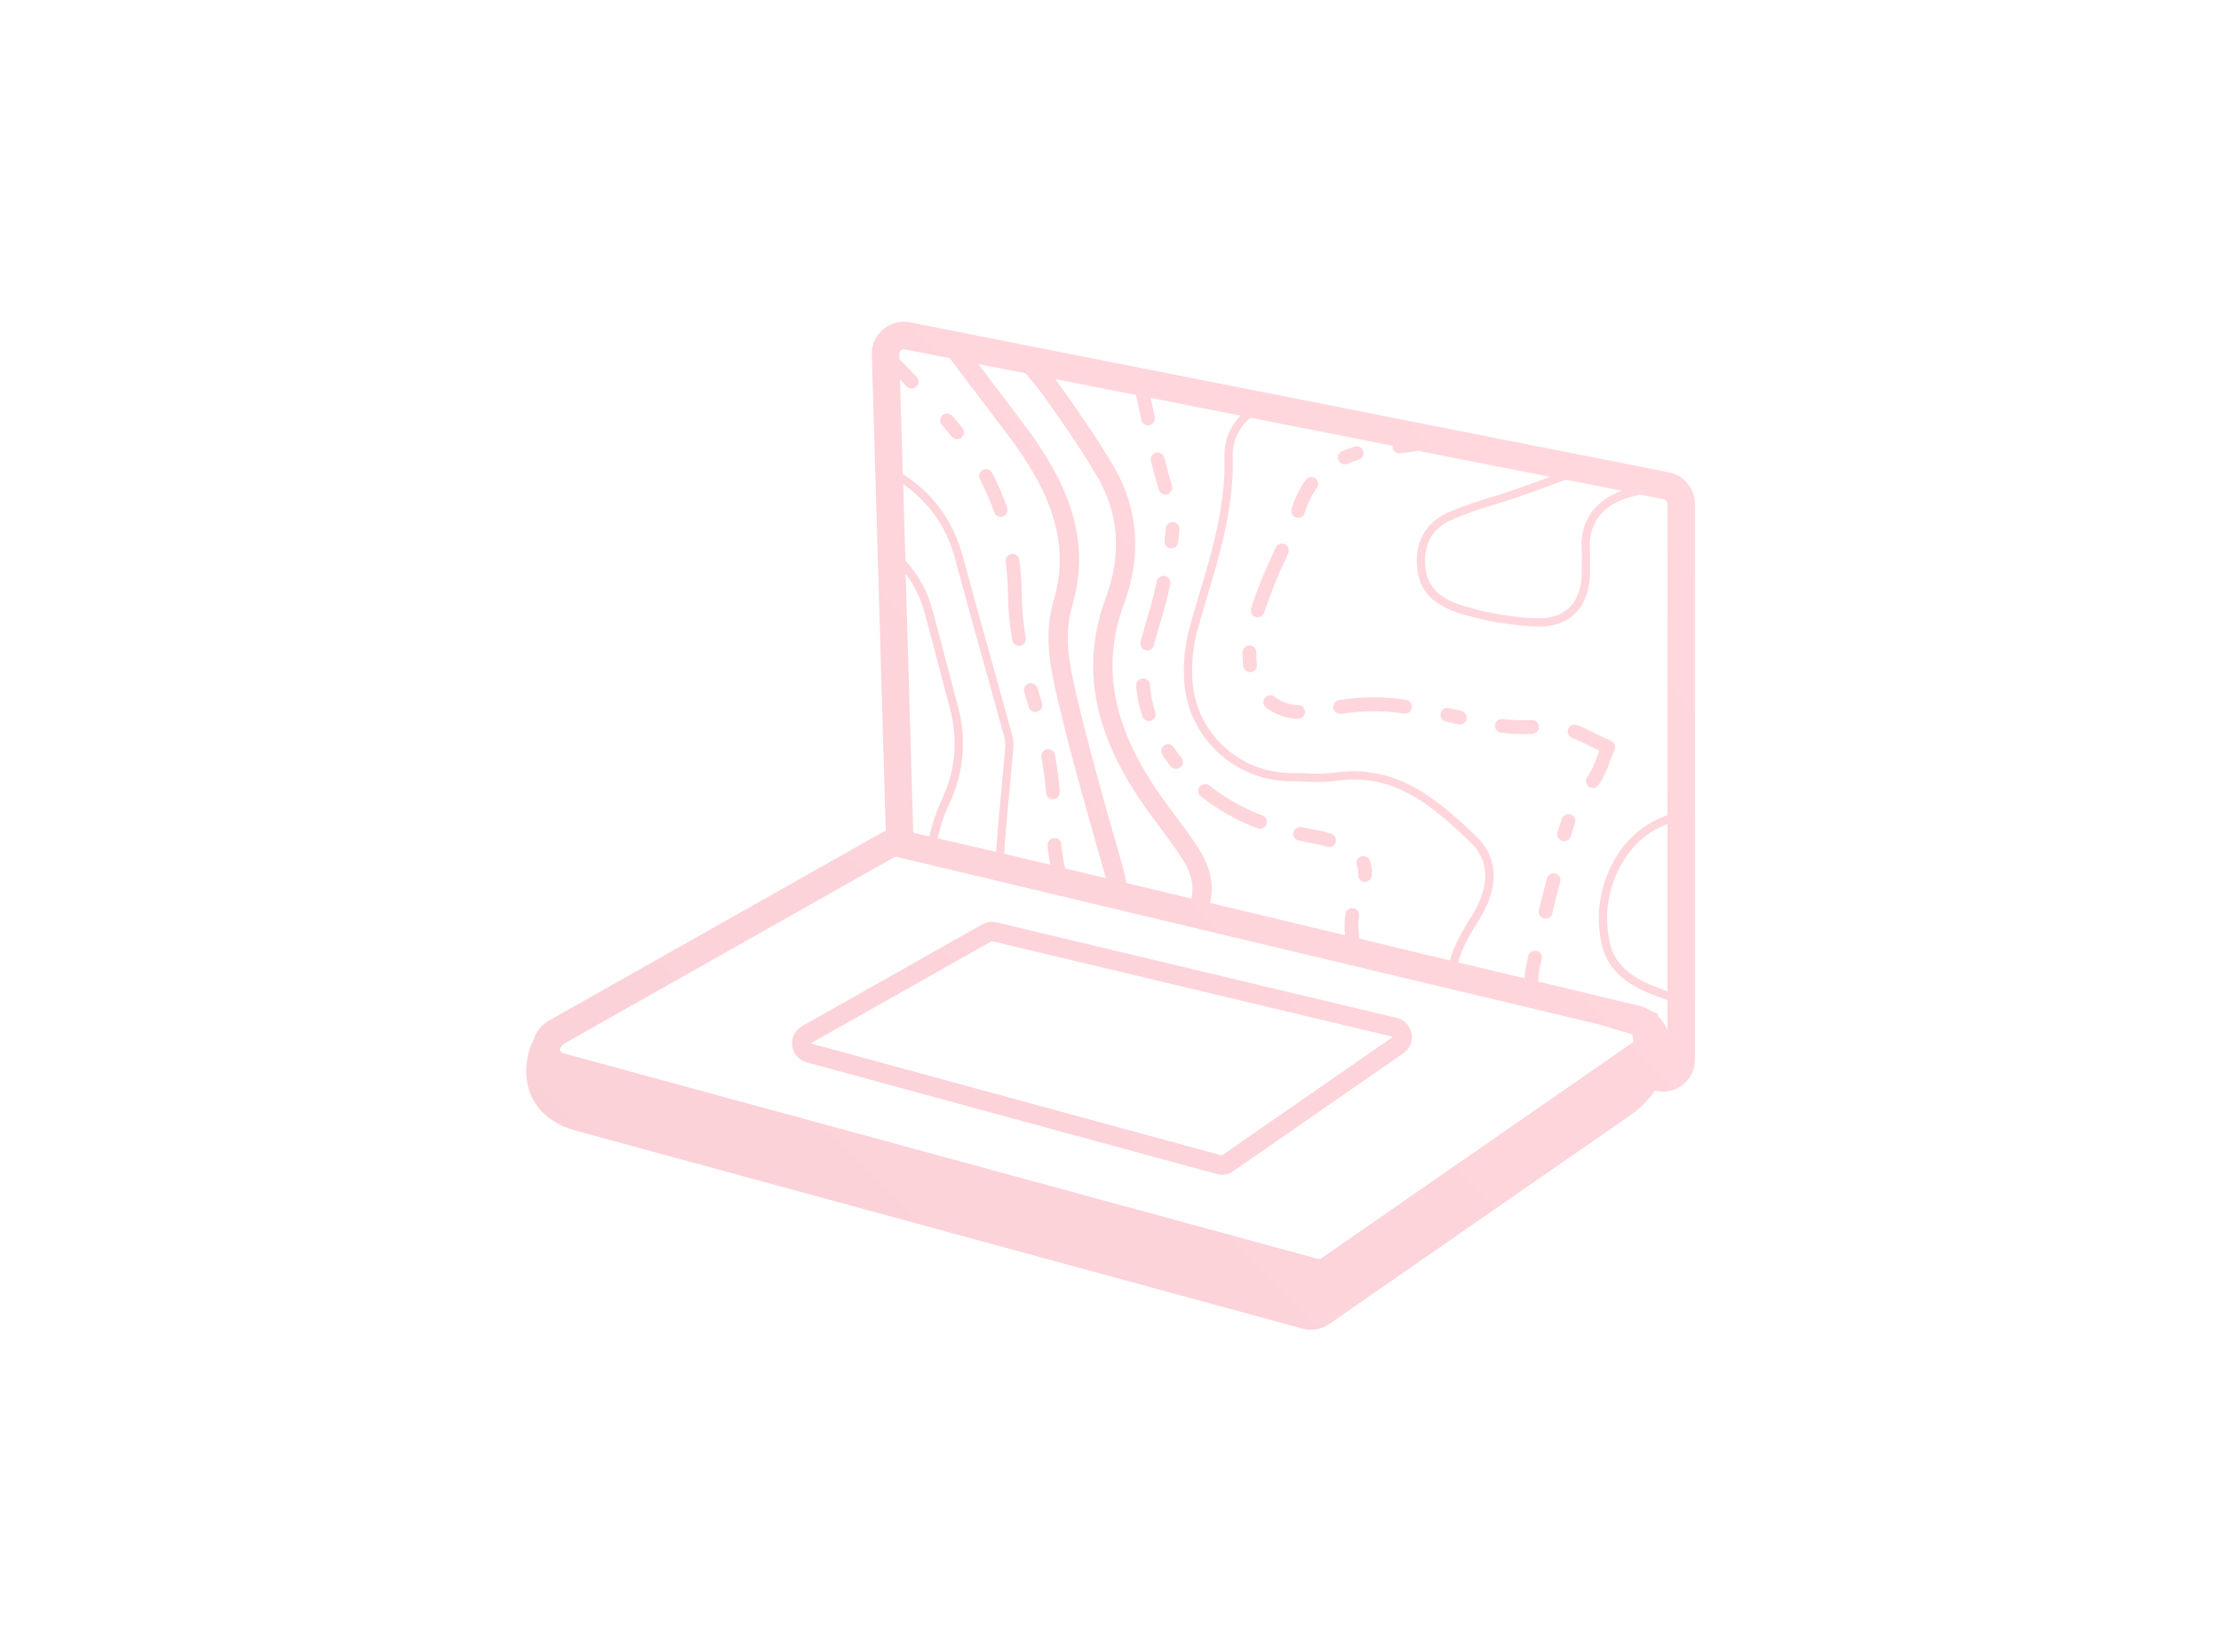
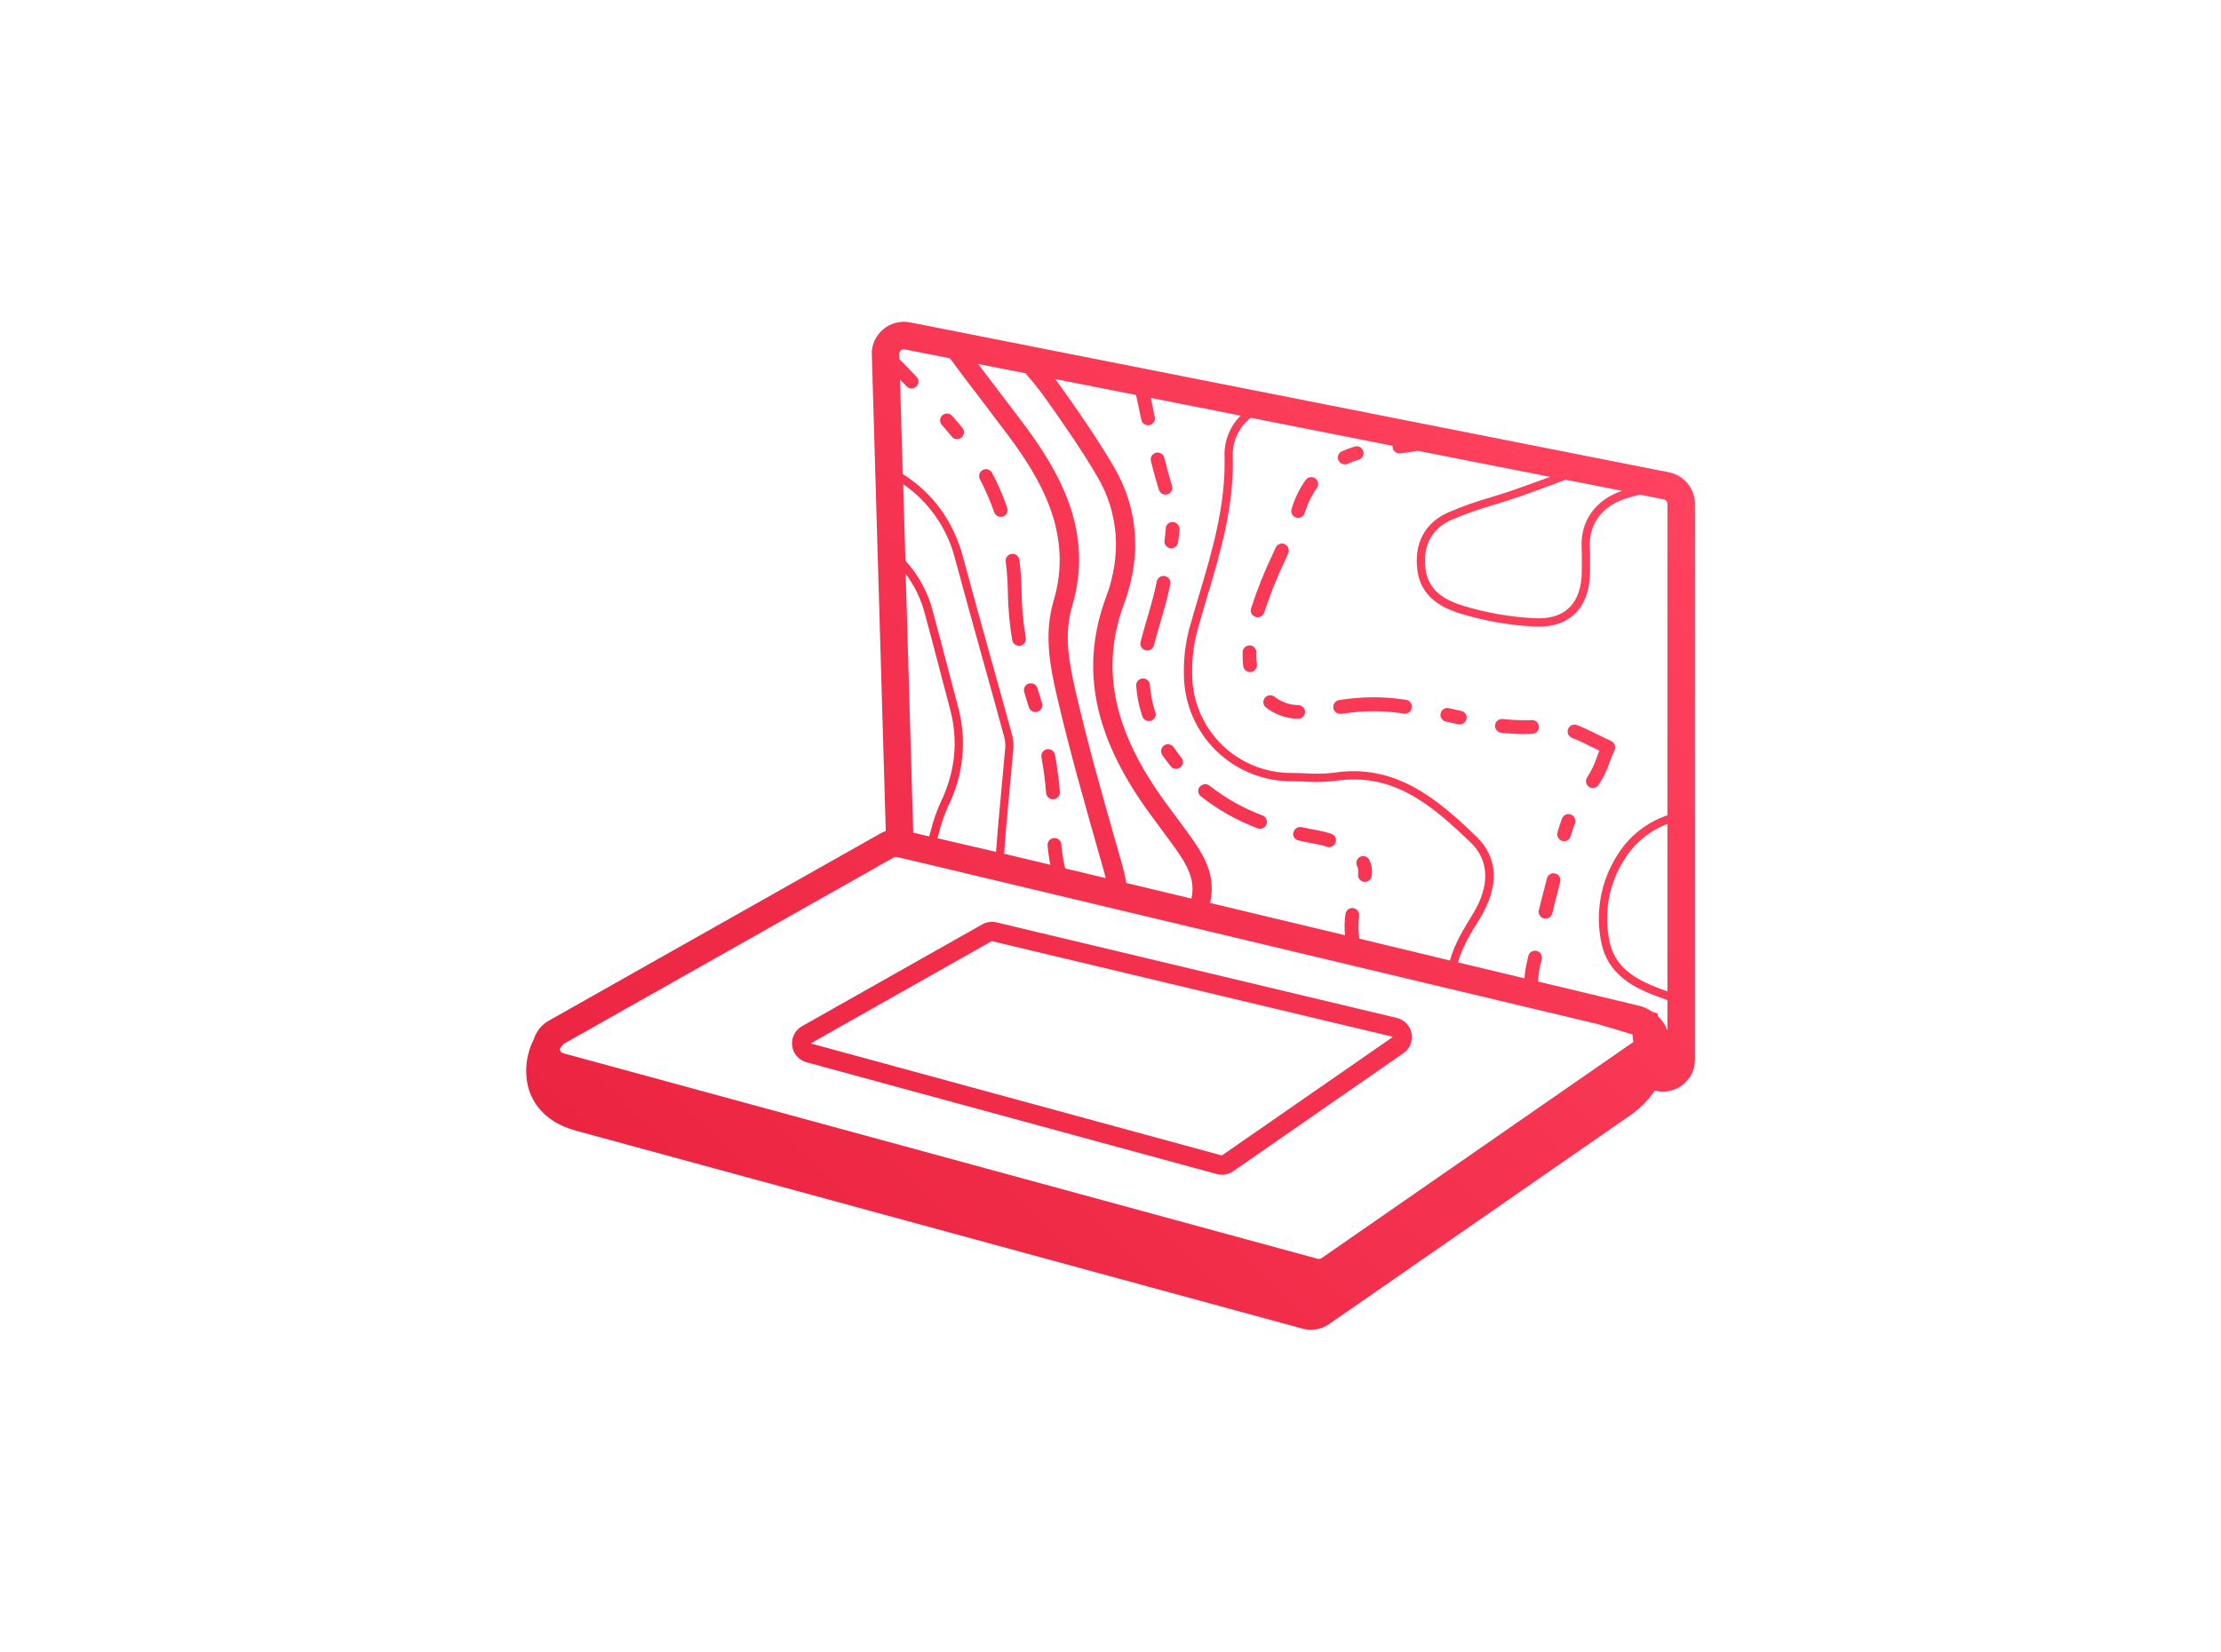
<svg xmlns="http://www.w3.org/2000/svg" id="Layer_1" data-name="Layer 1" viewBox="0 0 806.67 600">
  <defs>
-     <style>.cls-1{opacity:0.21;fill:url(#linear-gradient);}</style>
+     <style>.cls-1{fill:url(#linear-gradient);}</style>
    <linearGradient id="linear-gradient" x1="580.11" y1="142.72" x2="257.88" y2="464.95" gradientUnits="userSpaceOnUse">
      <stop offset="0" stop-color="#ff425f" />
      <stop offset="1" stop-color="#eb2441" />
    </linearGradient>
  </defs>
  <path class="cls-1" d="M615.51,386.36a11.84,11.84,0,0,0,.1-1.5V183.05a11.72,11.72,0,0,0-9.43-11.47L330.56,117.12a11.64,11.64,0,0,0-9.82,2.55,11.77,11.77,0,0,0-1.58,1.65l-.22.26c-.15.2-.27.4-.41.61s-.22.31-.32.47-.19.37-.29.55-.22.39-.31.6-.13.35-.2.52-.19.45-.26.69-.09.33-.13.5-.14.5-.19.76,0,.33-.07.5-.09.53-.11.8,0,.34,0,.52,0,.5,0,.76l5.06,173.07a11.74,11.74,0,0,0-2,.89l-120.41,68a11.65,11.65,0,0,0-5.42,6.72,25.19,25.19,0,0,0-2.24,16.63c1.06,4.7,4.74,13.11,17.49,16.59l264,71.94a11.43,11.43,0,0,0,9.54-1.64l109.62-76a35.42,35.42,0,0,0,8.78-8.85l.21.05a11.51,11.51,0,0,0,1.34.24,11.6,11.6,0,0,0,8.61-2.44c.17-.14.32-.29.49-.43l.11-.1c.21-.19.42-.39.62-.6l.08-.08a11.64,11.64,0,0,0,.93-1.14l.26-.36c.12-.18.23-.36.34-.54l.25-.45c.1-.18.2-.37.28-.55s.11-.27.17-.41a11.58,11.58,0,0,0,.47-1.35l0-.14v0a11.66,11.66,0,0,0,.28-1.38Zm-9.9-26.18c-2.16-.78-4.33-1.59-6.41-2.5-8.37-3.65-13-8.47-14.51-15.16A39.76,39.76,0,0,1,590.12,312a31.37,31.37,0,0,1,15.49-12.65ZM574.46,199.27c.11,1.8.08,3.67.05,5.48,0,.85,0,1.7,0,2.55,0,6.08-1.59,10.66-4.72,13.61-2.95,2.77-7.19,4-12.65,3.68a108.12,108.12,0,0,1-25.78-4.54c-5.7-1.79-12.39-4.88-13.55-13-1.22-8.55,2-14.82,9.21-18.13a125.43,125.43,0,0,1,15.34-5.45c2.91-.89,5.92-1.82,8.84-2.85,5.83-2,11.7-4.2,17.44-6.33l5.18,1,15.28,3C579.28,181.73,573.85,189.41,574.46,199.27Zm-139,17.05c-1.2,4-2.44,8.19-3.58,12.31A60.21,60.21,0,0,0,430,245.28a38.91,38.91,0,0,0,39.35,38.53c1.58,0,3.22.07,4.81.13a56.85,56.85,0,0,0,10.77-.25c20.79-3.14,34.61,8.3,49.25,22.42,6.78,6.53,7,15.76.73,26l-.11.18c-3.34,5.43-6.54,10.62-8.18,16.64L493.71,341a27.22,27.22,0,0,1-.08-8.25,2.5,2.5,0,1,0-4.95-.73,31.9,31.9,0,0,0-.17,7.74l-49-11.73c2.07-8.9-1.58-16-5.27-21.48-2.29-3.37-4.75-6.67-7.12-9.86s-5-6.66-7.25-10.07c-16.09-23.93-19.77-45.33-11.59-67.35,6.46-17.42,5.15-34.66-3.81-49.85-6.3-10.7-13.35-20.78-20-30.08-.4-.56-.82-1.1-1.23-1.64l29.37,5.8.2.95q.85,4,1.71,8.06a2.5,2.5,0,0,0,2.44,2,2.47,2.47,0,0,0,.53-.06,2.5,2.5,0,0,0,1.92-3q-.74-3.45-1.46-6.89L450.61,151a19.78,19.78,0,0,0-5.86,14.75C445.24,183.45,440.27,200.16,435.46,216.32Zm-87.54,40.3c-1.27-4.74-2.5-9.49-3.74-14.24-1.72-6.6-3.49-13.42-5.33-20.1a42.58,42.58,0,0,0-10-18.59l-.81-27.8a46.92,46.92,0,0,1,18.88,27.27c3.23,12,6.63,24.21,9.91,36,2.66,9.54,5.41,19.4,8.05,29.12a14.72,14.72,0,0,1,.07,5l-.07.79c-.37,4.36-.78,8.71-1.19,13.07-.69,7.32-1.39,14.83-1.91,22.33l-21.3-4.94.28-1,.2-.74a58.59,58.59,0,0,1,3.36-9.82A51,51,0,0,0,347.92,256.62ZM327.2,127.3a1.68,1.68,0,0,1,1.42-.37L345,130.17c3.95,5.36,8,10.7,12,15.88,3,3.92,6.08,8,9.07,12,12.2,16.3,23.71,36.17,16.66,60-3.61,12.14-1.48,23.58,1.22,35.21,4.56,19.58,10.16,39.22,15.57,58.21l1.49,5.25q.33,1.15.59,2.29l-14.71-3.52a52,52,0,0,1-1.41-8.74,2.5,2.5,0,1,0-5,.41,60.72,60.72,0,0,0,1,7l-16.78-4c.52-7.62,1.23-15.28,1.93-22.74.41-4.36.82-8.73,1.2-13.09l.07-.77a17.11,17.11,0,0,0-.17-6.05c-2.65-9.72-5.4-19.59-8.06-29.13-3.28-11.78-6.68-24-9.9-36-3.51-13.07-10.87-23.19-21.88-30.17l-1-34.34c.8.83,1.62,1.66,2.4,2.48a2.5,2.5,0,1,0,3.62-3.45c-2-2.12-4.11-4.27-6.23-6.42l-.05-1.85a1.73,1.73,0,0,1,.05-.48A1.7,1.7,0,0,1,327.2,127.3Zm45.24,8.29c2.26,2.62,4.4,5.16,6.34,7.86,6.58,9.17,13.51,19.09,19.68,29.56,7.85,13.32,9,28.49,3.27,43.87-9,24.31-5.11,47.73,12.35,73.69,2.39,3.55,5,7,7.45,10.34,2.33,3.13,4.74,6.36,6.94,9.61,4.06,6,5.41,10.86,4.25,15.92l-23.66-5.67a51.26,51.26,0,0,0-1.32-6l-1.49-5.24c-5.39-18.91-11-38.46-15.48-57.88-2.57-11.09-4.45-21.12-1.32-31.63,7.93-26.77-4.53-48.47-17.76-66.16-3-4-6.11-8.1-9.11-12-2.41-3.16-4.86-6.38-7.3-9.62ZM331.69,302.46l-2.75-94a41.78,41.78,0,0,1,7,14.63c1.83,6.67,3.61,13.48,5.32,20.06,1.24,4.76,2.48,9.51,3.75,14.26,3.14,11.71,2,22.91-3.45,34.24A60.64,60.64,0,0,0,338,302l-.2.73-.31,1.13-3-.69Zm226.94,54.13a27.58,27.58,0,0,1,.81-5.94l.49-2.11a2.5,2.5,0,1,0-4.87-1.11l-.48,2.1a35.56,35.56,0,0,0-.9,5.88l-24.13-5.78c1.55-5.61,4.61-10.58,7.81-15.77l.11-.18c7.12-11.57,6.7-22.13-1.21-29.74-14.66-14.14-29.66-26.55-51.78-23.22a53.79,53.79,0,0,1-10.2.22c-1.61-.06-3.28-.13-4.92-.13A35.93,35.93,0,0,1,433,245.24a57.17,57.17,0,0,1,1.78-15.8c1.13-4.1,2.37-8.25,3.56-12.26,4.88-16.38,9.92-33.33,9.4-51.48a17,17,0,0,1,6.54-13.93l51.5,10.18a2.47,2.47,0,0,0,2.48,2.77l.32,0c2.31-.29,4.44-.6,6.45-.93L563,173.23c-4.25,1.56-8.53,3.12-12.79,4.62-2.87,1-5.85,1.93-8.73,2.81a127.46,127.46,0,0,0-15.7,5.59c-8.45,3.86-12.33,11.42-10.93,21.28s9.6,13.51,15.63,15.4a111.16,111.16,0,0,0,26.5,4.67q1,.06,1.87.06c5.44,0,9.81-1.53,13-4.55,3.76-3.54,5.66-8.85,5.66-15.79,0-.83,0-1.67,0-2.5,0-1.87.06-3.8-.06-5.72-.55-8.94,4.78-15.81,14.28-18.37l.4-.11,3.41-.94,8.71,1.72a1.7,1.7,0,0,1,1.36,1.67V296.19a34.1,34.1,0,0,0-18,14.17,42.78,42.78,0,0,0-5.84,32.82c2.31,10.11,10.37,14.68,16.23,17.24,2.5,1.09,5.07,2,7.61,2.94v11a13.8,13.8,0,0,0-3.44-5.19l-.12-1-1.81-.55a15.91,15.91,0,0,0-1.52-.9,11.91,11.91,0,0,0-3.23-1.29L576,360.74Zm-234-45.08a1.69,1.69,0,0,1,.86-.22l7.1,1.65L580.92,372.2l12,3.61.32,2.73L480,457.07a1.69,1.69,0,0,1-1.41.24l-274-74.67a1.62,1.62,0,0,1-1.24-1.43c0-.06,0-.12,0-.19a9.34,9.34,0,0,1,1.38-1.79Zm93.38-144a2.5,2.5,0,1,1,4.85-1.23c.93,3.68,1.85,7,2.81,10.19a2.5,2.5,0,1,1-4.79,1.44C419.87,174.64,418.93,171.24,418,167.49Zm8,22.13a2.5,2.5,0,0,1,2.36,2.63c-.08,1.48-.24,3-.49,4.78a2.5,2.5,0,0,1-2.47,2.14l-.36,0a2.5,2.5,0,0,1-2.11-2.83c.23-1.58.38-3,.45-4.33A2.48,2.48,0,0,1,425.93,189.62Zm-6.38,69a2.5,2.5,0,1,1-4.74,1.59,44.53,44.53,0,0,1-2.23-11.07,2.5,2.5,0,0,1,5-.35A39.51,39.51,0,0,0,419.55,258.57Zm16.19,27.19a2.5,2.5,0,0,1,3.51-.4,71.57,71.57,0,0,0,19.21,10.81,2.5,2.5,0,1,1-1.79,4.67,76.47,76.47,0,0,1-20.53-11.56A2.5,2.5,0,0,1,435.73,285.76Zm34,16.56a2.5,2.5,0,0,1,3-1.89c2,.44,4,.85,6.08,1.21a33.09,33.09,0,0,1,4.58,1.16,2.5,2.5,0,1,1-1.56,4.75,28.06,28.06,0,0,0-3.88-1c-2.16-.38-4.28-.8-6.31-1.26A2.5,2.5,0,0,1,469.73,302.32ZM428.87,275A2.5,2.5,0,1,1,425,278.1c-1-1.22-1.93-2.5-2.83-3.79a2.5,2.5,0,1,1,4.1-2.87C427.07,272.66,428,273.85,428.87,275Zm-3.82-62.81c-.92,4.69-2.27,9.32-3.58,13.81-.81,2.77-1.65,5.63-2.36,8.45a2.5,2.5,0,1,1-4.85-1.23c.74-2.9,1.58-5.81,2.41-8.62,1.28-4.38,2.6-8.9,3.48-13.37a2.5,2.5,0,0,1,4.91,1Zm67.8,102.36a2.5,2.5,0,0,1,4.46-2.25,9.82,9.82,0,0,1,1,4.47,12,12,0,0,1-.09,1.41,2.5,2.5,0,0,1-2.48,2.2l-.3,0a2.5,2.5,0,0,1-2.18-2.78,6.71,6.71,0,0,0,.05-.81A4.81,4.81,0,0,0,492.86,314.54ZM373.7,248.32a2.5,2.5,0,0,1,3.1,1.7q.63,2.17,1.31,4.31l.35,1.11a2.5,2.5,0,1,1-4.78,1.48l-.34-1.08q-.7-2.2-1.35-4.43A2.5,2.5,0,0,1,373.7,248.32Zm6.56,23.88a2.5,2.5,0,0,1,2.91,2,125.07,125.07,0,0,1,1.76,13.49,2.5,2.5,0,0,1-2.31,2.68h-.19a2.5,2.5,0,0,1-2.49-2.32,120.32,120.32,0,0,0-1.69-12.95A2.5,2.5,0,0,1,380.25,272.2ZM342.07,154.37a2.5,2.5,0,1,1,3.76-3.3l1.34,1.53c.83,1,1.64,1.93,2.43,2.9a2.5,2.5,0,0,1-3.89,3.14q-1.13-1.4-2.31-2.76Zm25.36,46.85a2.5,2.5,0,0,1,2.8,2.16,104.5,104.5,0,0,1,.83,12,108.57,108.57,0,0,0,1.5,16.35,2.5,2.5,0,0,1-2.06,2.87,2.55,2.55,0,0,1-.41,0,2.5,2.5,0,0,1-2.46-2.09,113.61,113.61,0,0,1-1.57-17.11,99.28,99.28,0,0,0-.79-11.44A2.5,2.5,0,0,1,367.43,201.22Zm-11.52-27.11a2.5,2.5,0,1,1,4.43-2.32,93.08,93.08,0,0,1,5.44,12.57,2.5,2.5,0,1,1-4.72,1.64A88.19,88.19,0,0,0,355.91,174.12ZM572,299.11c-.54,1.45-1,3-1.52,4.68a2.5,2.5,0,1,1-4.81-1.37c.52-1.83,1.06-3.49,1.65-5.06a2.5,2.5,0,0,1,4.69,1.75Zm-5.33,21.21c-.26,1.11-.54,2.22-.83,3.32-.68,2.53-1.36,5.24-2.08,8.28a2.5,2.5,0,0,1-4.86-1.16c.74-3.08,1.43-5.83,2.12-8.41.28-1.05.54-2.11.79-3.18a2.5,2.5,0,1,1,4.87,1.15Zm18-43.53a34.47,34.47,0,0,1-4.14,8.49,2.5,2.5,0,1,1-4-3A30.42,30.42,0,0,0,580,275c.29-.76.58-1.53.89-2.29l-2.73-1.34c-2.47-1.22-4.8-2.37-7.2-3.29a2.5,2.5,0,1,1,1.79-4.67c2.62,1,5.16,2.26,7.62,3.48,1.57.78,3.2,1.58,4.79,2.29a2.5,2.5,0,0,1,1.25,3.34C585.75,273.86,585.22,275.28,584.65,276.78ZM558.94,264a2.5,2.5,0,0,1-2.38,2.61c-1.18.05-2.13.08-3,.08l-1.15,0c-2.82-.08-5.11-.23-7.19-.48a2.5,2.5,0,0,1,.59-5c1.93.23,4.06.37,6.73.44,1.25,0,2.51,0,3.77-.06A2.46,2.46,0,0,1,558.94,264Zm-26.29-2.78a2.49,2.49,0,0,1-3,1.89L529,263l-3.93-.87a2.5,2.5,0,0,1,1.08-4.88l3.95.88.63.14A2.5,2.5,0,0,1,532.66,261.24Zm-19.88-4.1a2.51,2.51,0,0,1-2.82,2.14,71.32,71.32,0,0,0-22.56.06,2.44,2.44,0,0,1-.43,0,2.5,2.5,0,0,1-.43-5,76.15,76.15,0,0,1,24.1-.09A2.5,2.5,0,0,1,512.77,257.14Zm-56.26-15.76a2.5,2.5,0,0,1-2.17,2.79l-.32,0a2.5,2.5,0,0,1-2.48-2.19,29.66,29.66,0,0,1-.22-3.71q0-.69,0-1.39a2.5,2.5,0,0,1,5,.21q0,.59,0,1.18A24.68,24.68,0,0,0,456.51,241.37Zm29.61-74.13a2.5,2.5,0,0,1,1.28-3.3,39.47,39.47,0,0,1,4.69-1.72,2.5,2.5,0,0,1,1.43,4.79,34.74,34.74,0,0,0-4.1,1.5,2.5,2.5,0,0,1-3.3-1.28Zm-7.81,10a28.73,28.73,0,0,0-4.11,8.14l-.32,1a2.5,2.5,0,1,1-4.73-1.61l.29-.89a33.69,33.69,0,0,1,4.83-9.56,2.5,2.5,0,1,1,4,3Zm-19.11,45.14a2.5,2.5,0,1,1-4.79-1.42,155.38,155.38,0,0,1,7.91-19.77l1-2.24a2.5,2.5,0,1,1,4.56,2.06l-1,2.25A151.58,151.58,0,0,0,459.21,222.42ZM474,258.69a2.5,2.5,0,0,1-2.5,2.43h-.4a19.73,19.73,0,0,1-11.3-4.09,2.5,2.5,0,0,1,2.68-4.19,2.58,2.58,0,0,1,.5.33,14.63,14.63,0,0,0,8.31,3h.28A2.5,2.5,0,0,1,474,258.69ZM287.71,379.91a7.12,7.12,0,0,0,5.21,6l149,40.61a7.13,7.13,0,0,0,5.95-1l61.87-42.91a7.14,7.14,0,0,0-2.41-12.81L361.93,335.09a7.13,7.13,0,0,0-5.17.73l-65.48,37A7.12,7.12,0,0,0,287.71,379.91Zm7-1,65.48-37,.07,0h0l145.38,34.69c.06,0,.09,0,.11.11s0,.1-.06.14l-61.87,42.9a.13.13,0,0,1-.12,0l-149-40.61c-.07,0-.09,0-.1-.12S294.66,378.94,294.72,378.9Z" />
</svg>
